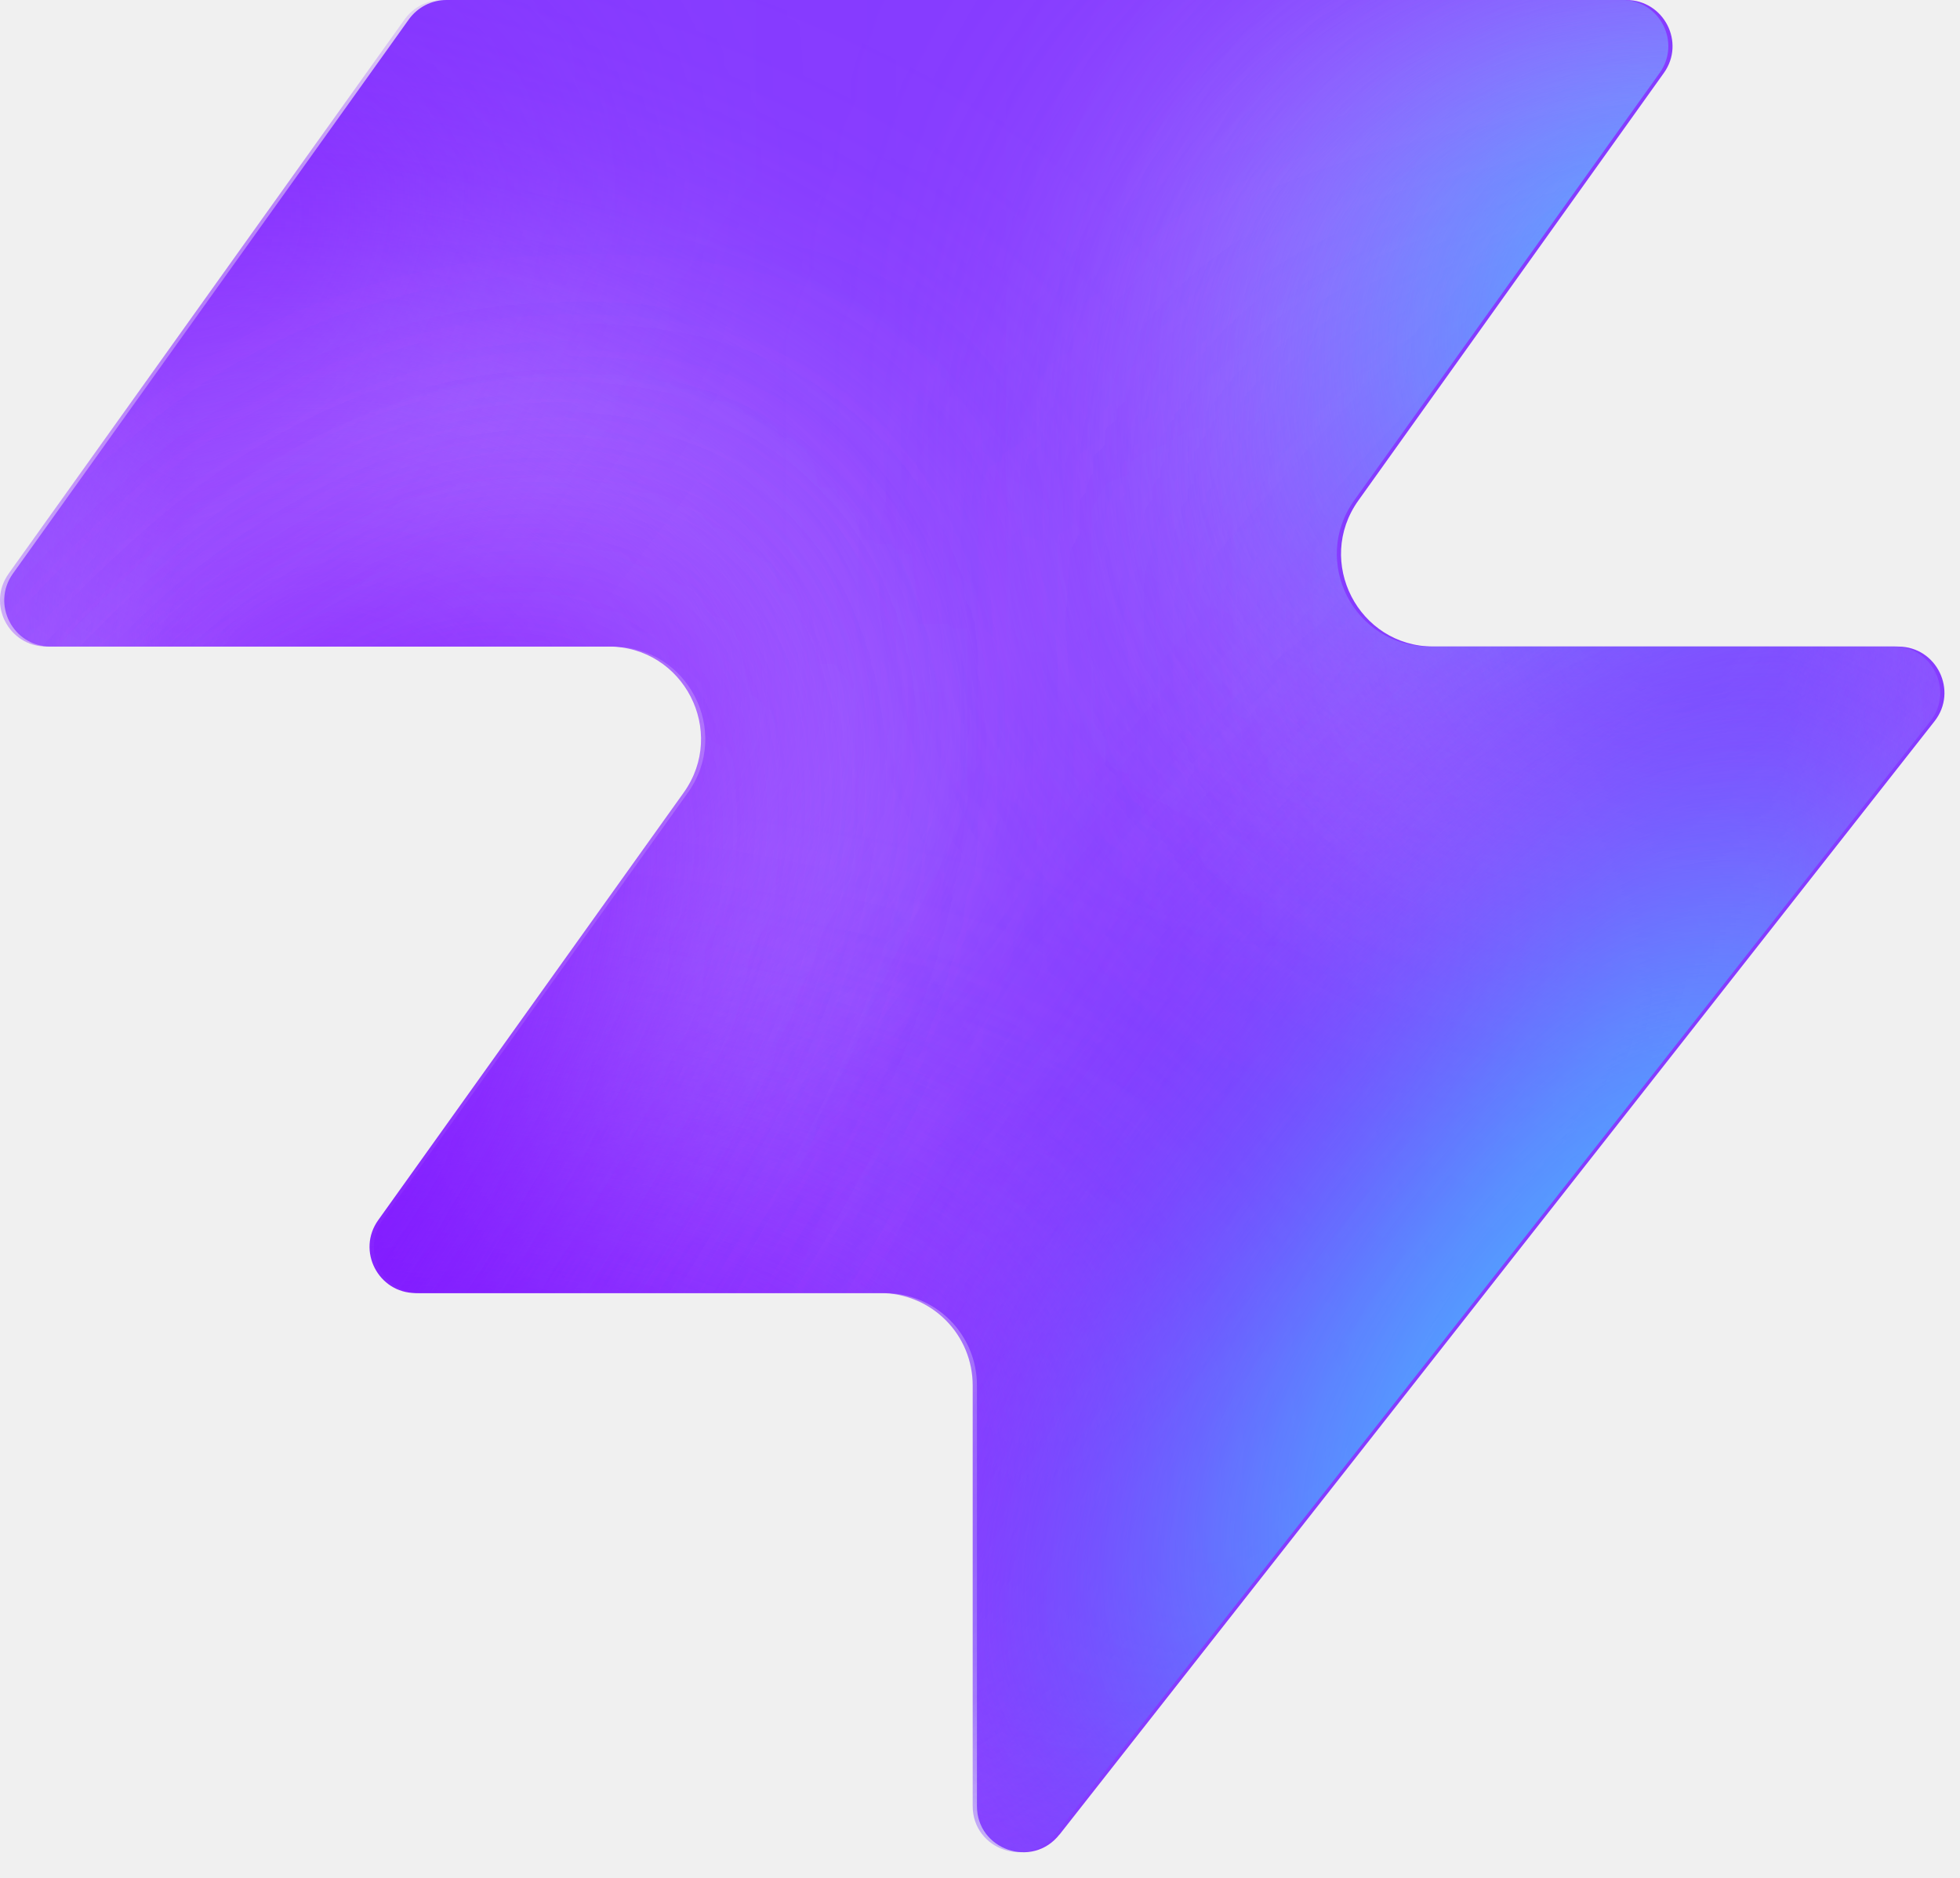
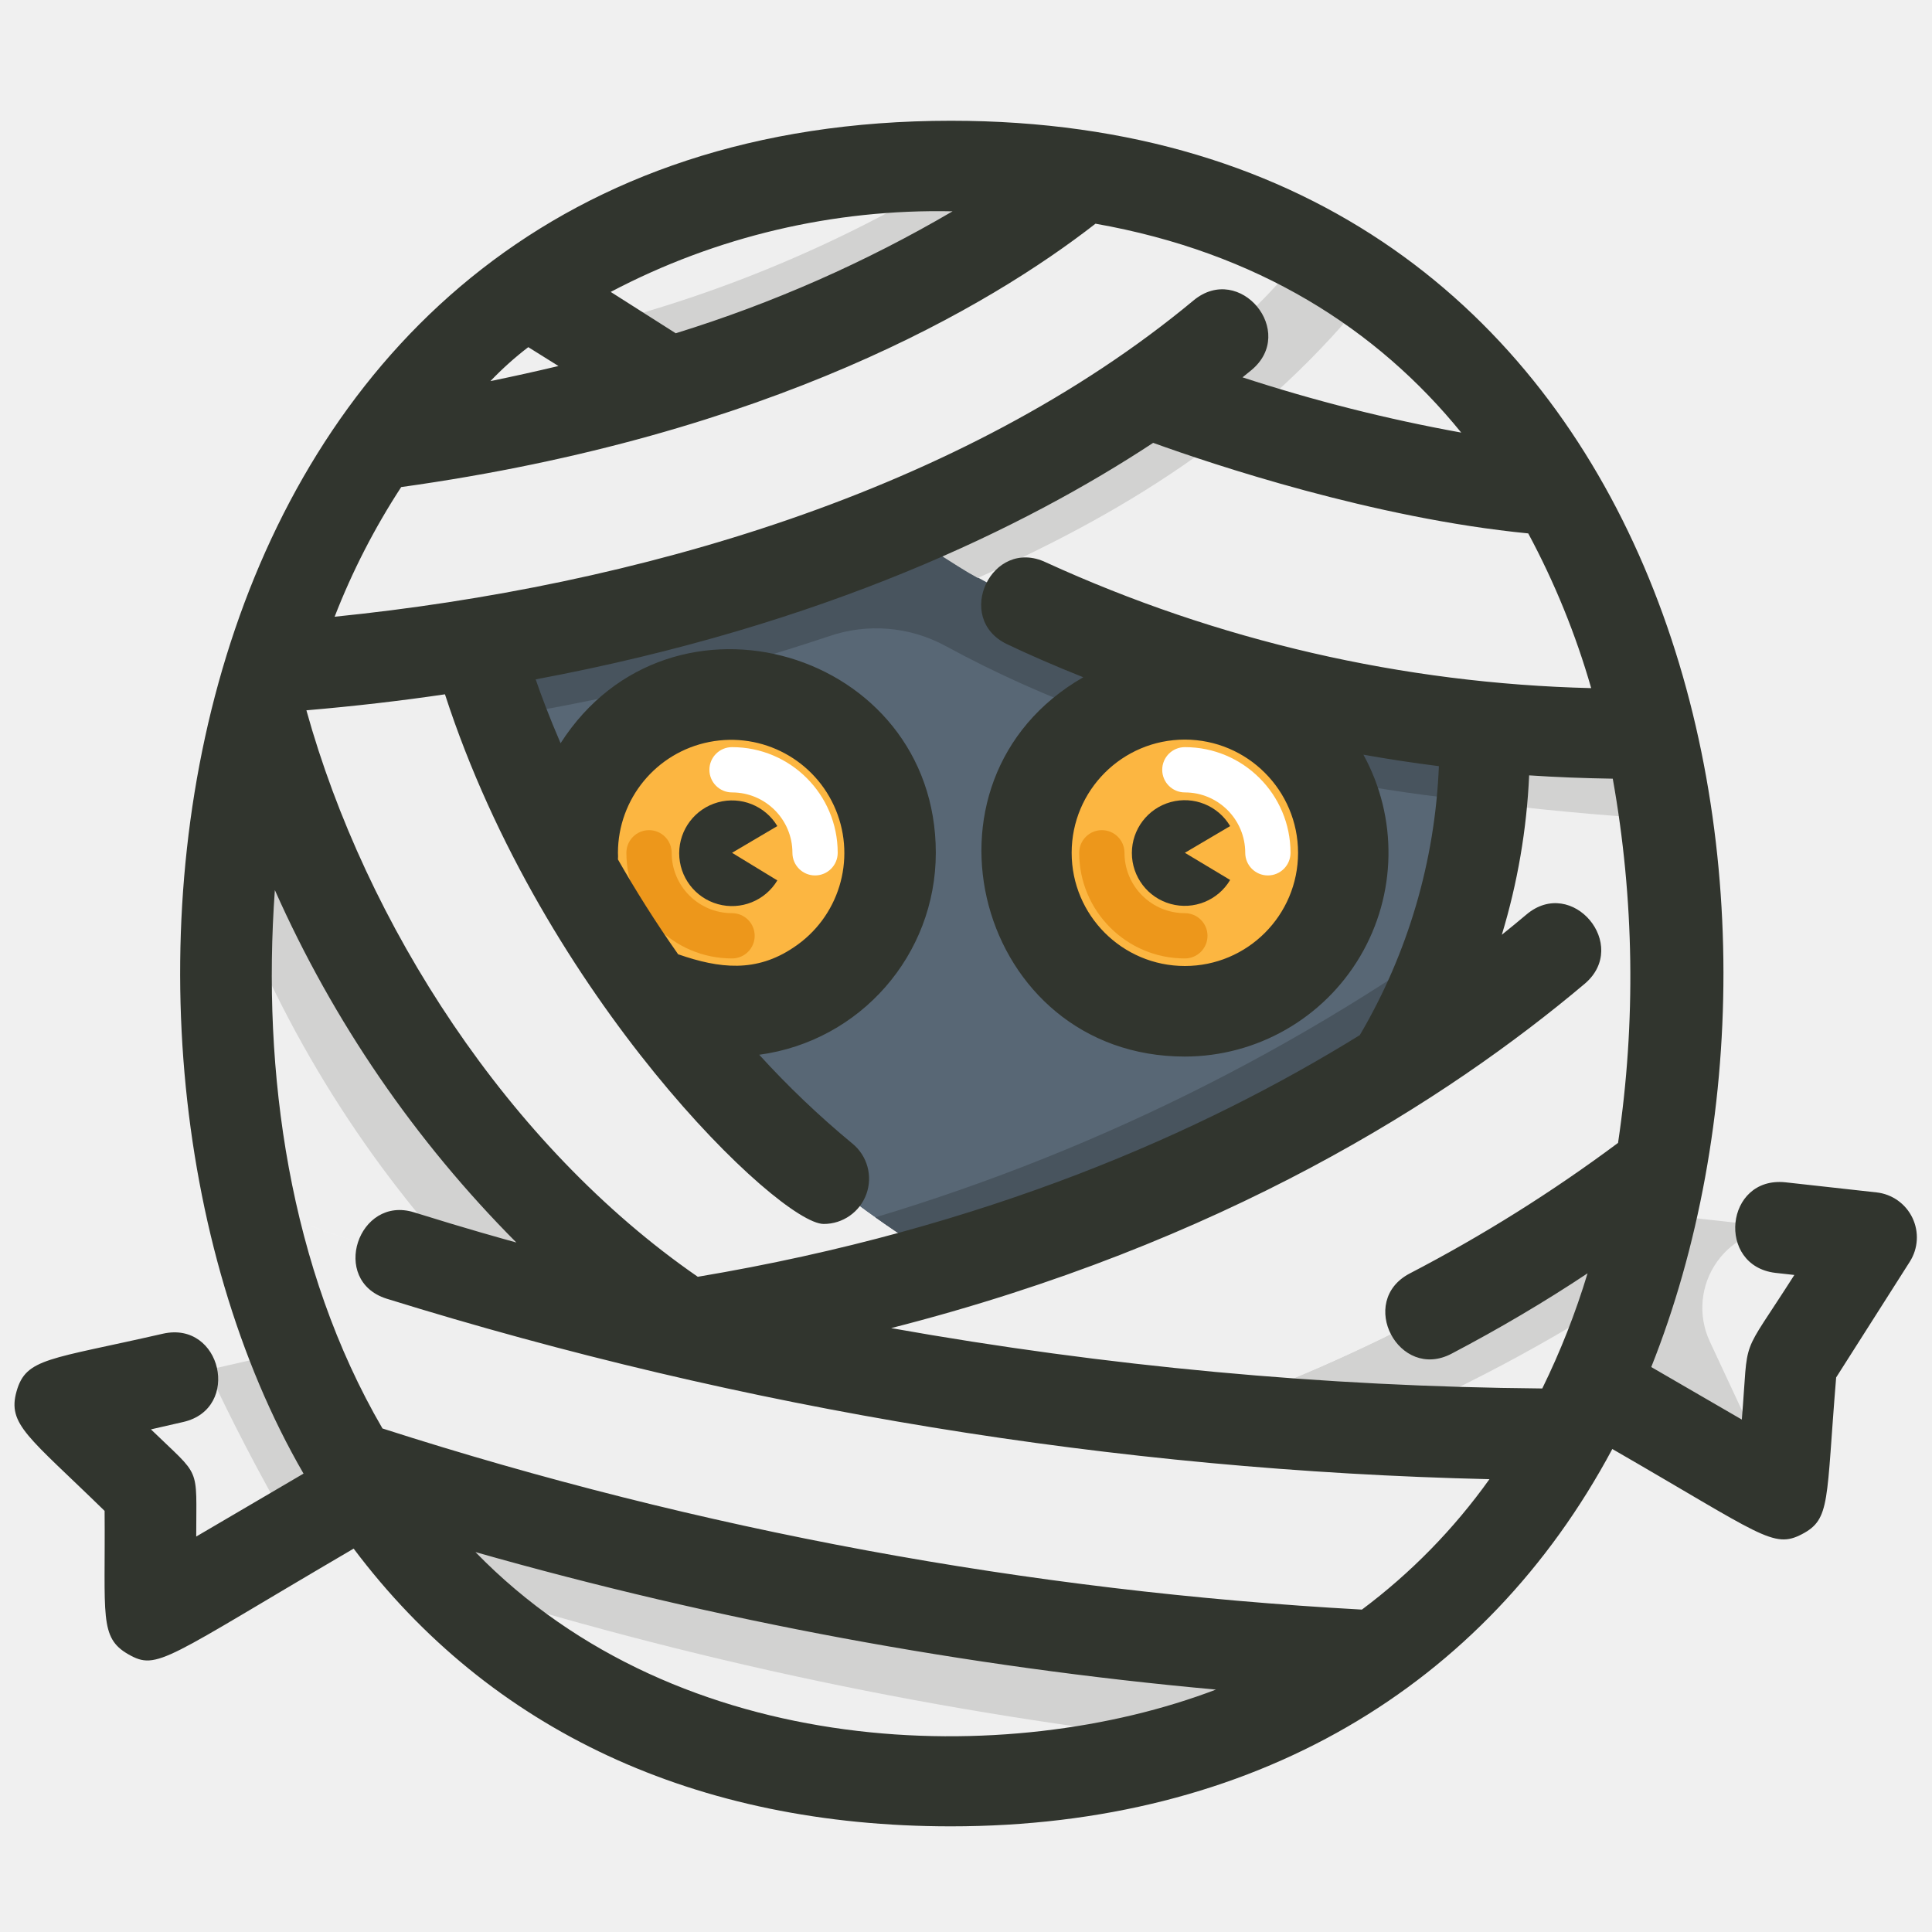
- <svg xmlns="http://www.w3.org/2000/svg" width="48" height="46" fill="none" viewBox="0 0 48 46">
-   <path fill="#863bff" d="M25.946 44.938c-.664.845-2.021.375-2.021-.698V33.937a2.26 2.26 0 0 0-2.262-2.262H10.287c-.92 0-1.456-1.04-.92-1.788l7.48-10.471c1.07-1.497 0-3.578-1.842-3.578H1.237c-.92 0-1.456-1.04-.92-1.788L10.013.474c.214-.297.556-.474.92-.474h28.894c.92 0 1.456 1.04.92 1.788l-7.48 10.471c-1.07 1.498 0 3.579 1.842 3.579h11.377c.943 0 1.473 1.088.89 1.83L25.947 44.94z" style="fill:#863bff;fill:color(display-p3 .525 .23 1);fill-opacity:1" />
-   <mask id="a" width="48" height="46" x="0" y="0" maskUnits="userSpaceOnUse" style="mask-type:alpha">
-     <path fill="#000" d="M25.842 44.938c-.664.844-2.021.375-2.021-.698V33.937a2.26 2.26 0 0 0-2.262-2.262H10.183c-.92 0-1.456-1.04-.92-1.788l7.48-10.471c1.07-1.498 0-3.579-1.842-3.579H1.133c-.92 0-1.456-1.04-.92-1.787L9.91.473c.214-.297.556-.474.92-.474h28.894c.92 0 1.456 1.04.92 1.788l-7.48 10.471c-1.07 1.498 0 3.578 1.842 3.578h11.377c.943 0 1.473 1.088.89 1.832L25.843 44.94z" style="fill:#000;fill-opacity:1" />
-   </mask>
-   <g mask="url(#a)">
-     <g filter="url(#b)">
-       <ellipse cx="5.508" cy="14.704" fill="#ede6ff" rx="5.508" ry="14.704" style="fill:#ede6ff;fill:color(display-p3 .927 .903 1);fill-opacity:1" transform="matrix(.00324 1 1 -.00324 -4.47 31.516)" />
-     </g>
-     <g filter="url(#c)">
-       <ellipse cx="10.399" cy="29.851" fill="#ede6ff" rx="10.399" ry="29.851" style="fill:#ede6ff;fill:color(display-p3 .927 .903 1);fill-opacity:1" transform="matrix(.00324 1 1 -.00324 -39.328 7.883)" />
-     </g>
-     <g filter="url(#d)">
-       <ellipse cx="5.508" cy="30.487" fill="#7e14ff" rx="5.508" ry="30.487" style="fill:#7e14ff;fill:color(display-p3 .492 .077 1);fill-opacity:1" transform="rotate(89.814 -25.913 -14.639)scale(1 -1)" />
-     </g>
-     <g filter="url(#e)">
-       <ellipse cx="5.508" cy="30.599" fill="#7e14ff" rx="5.508" ry="30.599" style="fill:#7e14ff;fill:color(display-p3 .492 .077 1);fill-opacity:1" transform="rotate(89.814 -32.644 -3.334)scale(1 -1)" />
-     </g>
-     <g filter="url(#f)">
-       <ellipse cx="5.508" cy="30.599" fill="#7e14ff" rx="5.508" ry="30.599" style="fill:#7e14ff;fill:color(display-p3 .492 .077 1);fill-opacity:1" transform="matrix(.00324 1 1 -.00324 -34.34 30.47)" />
-     </g>
-     <g filter="url(#g)">
-       <ellipse cx="14.072" cy="22.078" fill="#ede6ff" rx="14.072" ry="22.078" style="fill:#ede6ff;fill:color(display-p3 .927 .903 1);fill-opacity:1" transform="rotate(93.35 24.506 48.493)scale(-1 1)" />
-     </g>
-     <g filter="url(#h)">
-       <ellipse cx="3.47" cy="21.501" fill="#7e14ff" rx="3.47" ry="21.501" style="fill:#7e14ff;fill:color(display-p3 .492 .077 1);fill-opacity:1" transform="rotate(89.009 28.708 47.59)scale(-1 1)" />
-     </g>
-     <g filter="url(#i)">
-       <ellipse cx="3.47" cy="21.501" fill="#7e14ff" rx="3.47" ry="21.501" style="fill:#7e14ff;fill:color(display-p3 .492 .077 1);fill-opacity:1" transform="rotate(89.009 28.708 47.59)scale(-1 1)" />
-     </g>
-     <g filter="url(#j)">
-       <ellipse cx=".387" cy="8.972" fill="#7e14ff" rx="4.407" ry="29.108" style="fill:#7e14ff;fill:color(display-p3 .492 .077 1);fill-opacity:1" transform="rotate(39.51 .387 8.972)" />
-     </g>
-     <g filter="url(#k)">
-       <ellipse cx="47.523" cy="-6.092" fill="#7e14ff" rx="4.407" ry="29.108" style="fill:#7e14ff;fill:color(display-p3 .492 .077 1);fill-opacity:1" transform="rotate(37.892 47.523 -6.092)" />
-     </g>
-     <g filter="url(#l)">
-       <ellipse cx="41.412" cy="6.333" fill="#47bfff" rx="5.971" ry="9.665" style="fill:#47bfff;fill:color(display-p3 .28 .748 1);fill-opacity:1" transform="rotate(37.892 41.412 6.333)" />
-     </g>
-     <g filter="url(#m)">
-       <ellipse cx="-1.879" cy="38.332" fill="#7e14ff" rx="4.407" ry="29.108" style="fill:#7e14ff;fill:color(display-p3 .492 .077 1);fill-opacity:1" transform="rotate(37.892 -1.88 38.332)" />
-     </g>
-     <g filter="url(#n)">
-       <ellipse cx="-1.879" cy="38.332" fill="#7e14ff" rx="4.407" ry="29.108" style="fill:#7e14ff;fill:color(display-p3 .492 .077 1);fill-opacity:1" transform="rotate(37.892 -1.88 38.332)" />
-     </g>
-     <g filter="url(#o)">
-       <ellipse cx="35.651" cy="29.907" fill="#7e14ff" rx="4.407" ry="29.108" style="fill:#7e14ff;fill:color(display-p3 .492 .077 1);fill-opacity:1" transform="rotate(37.892 35.651 29.907)" />
-     </g>
-     <g filter="url(#p)">
-       <ellipse cx="38.418" cy="32.4" fill="#47bfff" rx="5.971" ry="15.297" style="fill:#47bfff;fill:color(display-p3 .28 .748 1);fill-opacity:1" transform="rotate(37.892 38.418 32.4)" />
-     </g>
-   </g>
-   <defs>
-     <filter id="b" width="60.045" height="41.654" x="-19.77" y="16.149" color-interpolation-filters="sRGB" filterUnits="userSpaceOnUse">
-       <feFlood flood-opacity="0" result="BackgroundImageFix" />
-       <feBlend in="SourceGraphic" in2="BackgroundImageFix" result="shape" />
-       <feGaussianBlur result="effect1_foregroundBlur_2002_17158" stdDeviation="7.659" />
-     </filter>
-     <filter id="c" width="90.34" height="51.437" x="-54.613" y="-7.533" color-interpolation-filters="sRGB" filterUnits="userSpaceOnUse">
-       <feFlood flood-opacity="0" result="BackgroundImageFix" />
-       <feBlend in="SourceGraphic" in2="BackgroundImageFix" result="shape" />
-       <feGaussianBlur result="effect1_foregroundBlur_2002_17158" stdDeviation="7.659" />
-     </filter>
-     <filter id="d" width="79.355" height="29.4" x="-49.64" y="2.03" color-interpolation-filters="sRGB" filterUnits="userSpaceOnUse">
-       <feFlood flood-opacity="0" result="BackgroundImageFix" />
-       <feBlend in="SourceGraphic" in2="BackgroundImageFix" result="shape" />
-       <feGaussianBlur result="effect1_foregroundBlur_2002_17158" stdDeviation="4.596" />
-     </filter>
-     <filter id="e" width="79.579" height="29.4" x="-45.045" y="20.029" color-interpolation-filters="sRGB" filterUnits="userSpaceOnUse">
-       <feFlood flood-opacity="0" result="BackgroundImageFix" />
-       <feBlend in="SourceGraphic" in2="BackgroundImageFix" result="shape" />
-       <feGaussianBlur result="effect1_foregroundBlur_2002_17158" stdDeviation="4.596" />
-     </filter>
-     <filter id="f" width="79.579" height="29.4" x="-43.513" y="21.178" color-interpolation-filters="sRGB" filterUnits="userSpaceOnUse">
-       <feFlood flood-opacity="0" result="BackgroundImageFix" />
-       <feBlend in="SourceGraphic" in2="BackgroundImageFix" result="shape" />
-       <feGaussianBlur result="effect1_foregroundBlur_2002_17158" stdDeviation="4.596" />
-     </filter>
-     <filter id="g" width="74.749" height="58.852" x="15.756" y="-17.901" color-interpolation-filters="sRGB" filterUnits="userSpaceOnUse">
-       <feFlood flood-opacity="0" result="BackgroundImageFix" />
-       <feBlend in="SourceGraphic" in2="BackgroundImageFix" result="shape" />
-       <feGaussianBlur result="effect1_foregroundBlur_2002_17158" stdDeviation="7.659" />
-     </filter>
-     <filter id="h" width="61.377" height="25.362" x="23.548" y="2.284" color-interpolation-filters="sRGB" filterUnits="userSpaceOnUse">
-       <feFlood flood-opacity="0" result="BackgroundImageFix" />
-       <feBlend in="SourceGraphic" in2="BackgroundImageFix" result="shape" />
-       <feGaussianBlur result="effect1_foregroundBlur_2002_17158" stdDeviation="4.596" />
-     </filter>
-     <filter id="i" width="61.377" height="25.362" x="23.548" y="2.284" color-interpolation-filters="sRGB" filterUnits="userSpaceOnUse">
-       <feFlood flood-opacity="0" result="BackgroundImageFix" />
-       <feBlend in="SourceGraphic" in2="BackgroundImageFix" result="shape" />
-       <feGaussianBlur result="effect1_foregroundBlur_2002_17158" stdDeviation="4.596" />
-     </filter>
-     <filter id="j" width="56.045" height="63.649" x="-27.636" y="-22.853" color-interpolation-filters="sRGB" filterUnits="userSpaceOnUse">
-       <feFlood flood-opacity="0" result="BackgroundImageFix" />
-       <feBlend in="SourceGraphic" in2="BackgroundImageFix" result="shape" />
-       <feGaussianBlur result="effect1_foregroundBlur_2002_17158" stdDeviation="4.596" />
-     </filter>
-     <filter id="k" width="54.814" height="64.646" x="20.116" y="-38.415" color-interpolation-filters="sRGB" filterUnits="userSpaceOnUse">
-       <feFlood flood-opacity="0" result="BackgroundImageFix" />
-       <feBlend in="SourceGraphic" in2="BackgroundImageFix" result="shape" />
-       <feGaussianBlur result="effect1_foregroundBlur_2002_17158" stdDeviation="4.596" />
-     </filter>
-     <filter id="l" width="33.541" height="35.313" x="24.641" y="-11.323" color-interpolation-filters="sRGB" filterUnits="userSpaceOnUse">
-       <feFlood flood-opacity="0" result="BackgroundImageFix" />
-       <feBlend in="SourceGraphic" in2="BackgroundImageFix" result="shape" />
-       <feGaussianBlur result="effect1_foregroundBlur_2002_17158" stdDeviation="4.596" />
-     </filter>
-     <filter id="m" width="54.814" height="64.646" x="-29.286" y="6.009" color-interpolation-filters="sRGB" filterUnits="userSpaceOnUse">
-       <feFlood flood-opacity="0" result="BackgroundImageFix" />
-       <feBlend in="SourceGraphic" in2="BackgroundImageFix" result="shape" />
-       <feGaussianBlur result="effect1_foregroundBlur_2002_17158" stdDeviation="4.596" />
-     </filter>
-     <filter id="n" width="54.814" height="64.646" x="-29.286" y="6.009" color-interpolation-filters="sRGB" filterUnits="userSpaceOnUse">
-       <feFlood flood-opacity="0" result="BackgroundImageFix" />
-       <feBlend in="SourceGraphic" in2="BackgroundImageFix" result="shape" />
-       <feGaussianBlur result="effect1_foregroundBlur_2002_17158" stdDeviation="4.596" />
-     </filter>
-     <filter id="o" width="54.814" height="64.646" x="8.244" y="-2.416" color-interpolation-filters="sRGB" filterUnits="userSpaceOnUse">
-       <feFlood flood-opacity="0" result="BackgroundImageFix" />
-       <feBlend in="SourceGraphic" in2="BackgroundImageFix" result="shape" />
-       <feGaussianBlur result="effect1_foregroundBlur_2002_17158" stdDeviation="4.596" />
-     </filter>
-     <filter id="p" width="39.409" height="43.623" x="18.713" y="10.588" color-interpolation-filters="sRGB" filterUnits="userSpaceOnUse">
-       <feFlood flood-opacity="0" result="BackgroundImageFix" />
-       <feBlend in="SourceGraphic" in2="BackgroundImageFix" result="shape" />
-       <feGaussianBlur result="effect1_foregroundBlur_2002_17158" stdDeviation="4.596" />
-     </filter>
-   </defs>
+ <svg xmlns="http://www.w3.org/2000/svg" width="800px" height="800px" viewBox="0 0 128 128">
+   <path d="M89,56.5A10.5,10.5,0,1,0,78.5,67,10.5,10.5,0,0,0,89,56.5Zm-30,0a10.5,10.5,0,0,0-21,0l-.64.15A68.53,68.53,0,0,1,32,44l-.37-1.32a125,125,0,0,0,28-7.61l4,2.56s17.63,11.18,45.64,11h0a71,71,0,0,1,1.18,7C107.69,58.91,92.88,75,62.93,83.82A62.72,62.72,0,0,1,43.52,66.4l.46-.35A10.57,10.57,0,0,0,59,56.5Z" style="fill: #586775" />
+   <path d="M45.52,87.74c-.5.09-1,.16-1.52.24a200.27,200.27,0,0,1-27.46-8.26A72.94,72.94,0,0,1,15,64.5,72,72,0,0,1,17.07,47l.1,0L18,50S24.65,74,45.52,87.74Z" style="fill: #efefef" />
+   <path d="M22.19,99.89,10,107l-.07-8.15L4,93l15.47-3.54a50,50,0,0,0,3.85,7.71c.28.46.57.91.87,1.36Z" style="fill: #efefef" />
+   <path d="M22.19,99.89l2-1.36c-.3-.45-.59-.9-.87-1.36a50,50,0,0,1-3.85-7.71l-5.69,1.3c1.47,3.15,3.36,6.86,5.63,10.75Z" style="fill: #d2d2d1" />
+   <path d="M124,82l-5.28,8.29L118,99l-10.91-6.29-1.76-.47a57.82,57.82,0,0,0,4-11.86Z" style="fill: #d2d2d1" />
+   <path d="M124,82l-5.28,8.29L118,99l-4.72-10.12a5.27,5.27,0,0,1,5.36-7.47Z" style="fill: #efefef" />
+   <path d="M103.92,95c-8.49,0-16.61-.44-24.24-1.17l0-.23A110.6,110.6,0,0,0,109,78.09l.75.15c-.14.72-.28,1.44-.44,2.14a57.82,57.82,0,0,1-4,11.86C104.89,93.19,104.42,94.12,103.92,95Z" style="fill: #efefef" />
+   <path d="M109.32,80.38c.16-.7.3-1.42.44-2.14l-.75-.15A110.6,110.6,0,0,1,79.7,93.62l0,.23c3.54.34,7.2.61,10.93.81a111.18,111.18,0,0,0,17.32-9.18C108.46,83.82,108.93,82.12,109.32,80.38Z" style="fill: #d2d2d1" />
+   <path d="M59.63,35.07a125,125,0,0,1-28,7.61c-4.3.68-8.9,1.22-13.81,1.58a51.59,51.59,0,0,1,7-14.78h0a120.26,120.26,0,0,0,19.48-4.1h0C58.78,21,67.6,15.06,71.79,11.65A45.51,45.51,0,0,1,86.61,16.5l-1.4,1.78a44.12,44.12,0,0,1-8.92,7.83A85.11,85.11,0,0,1,59.63,35.07Z" style="fill: #efefef" />
+   <path d="M59.63,35.07a125,125,0,0,1-28,7.61c-4.3.68-8.9,1.22-13.81,1.58a51.59,51.59,0,0,1,7-14.78h0a120.26,120.26,0,0,0,19.48-4.1h0C58.78,21,67.6,15.06,71.79,11.65A45.51,45.51,0,0,1,86.61,16.5l-1.4,1.78a44.12,44.12,0,0,1-8.92,7.83A85.11,85.11,0,0,1,59.63,35.07Z" style="fill: #efefef" />
+   <path d="M59.63,35.07a125,125,0,0,1-28,7.61c-4.3.68-8.9,1.22-13.81,1.58a51.59,51.59,0,0,1,7-14.78h0a120.26,120.26,0,0,0,19.48-4.1h0C58.78,21,67.6,15.06,71.79,11.65A45.51,45.51,0,0,1,86.61,16.5l-1.4,1.78a44.12,44.12,0,0,1-8.92,7.83A85.11,85.11,0,0,1,59.63,35.07Z" style="fill: #efefef" />
+   <path d="M59.63,35.07a125,125,0,0,1-28,7.61c-4.3.68-8.9,1.22-13.81,1.58a51.59,51.59,0,0,1,7-14.78h0a120.26,120.26,0,0,0,19.48-4.1h0C58.78,21,67.6,15.06,71.79,11.65A45.51,45.51,0,0,1,86.61,16.5l-1.4,1.78a44.12,44.12,0,0,1-8.92,7.83A85.11,85.11,0,0,1,59.63,35.07Z" style="fill: #efefef" />
+   <path d="M45.52,87.74C24.65,74,18,50,18,50l-.83-3-.1,0c.23-.92.48-1.83.75-2.72,4.91-.36,9.51-.9,13.81-1.58L32,44a68.53,68.53,0,0,0,5.36,12.65,76.88,76.88,0,0,0,6.16,9.75A62.72,62.72,0,0,0,62.93,83.82,138,138,0,0,1,45.52,87.74Z" style="fill: #efefef" />
+   <path d="M45.52,87.74l-.13.57s-9.94-2.45-13.9-3.59A77.23,77.23,0,0,1,15.21,58.8a68.33,68.33,0,0,1,1.32-9.44l1.26-.12L18,50S24.65,74,45.52,87.74Z" style="fill: #d2d2d1" />
+   <path d="M62.93,83.82C92.88,75,107.69,58.91,110.5,55.61a78.4,78.4,0,0,1,.5,8.89,73.92,73.92,0,0,1-1.24,13.74l-.75-.15A110.6,110.6,0,0,1,79.7,93.62l0,.23A268.38,268.38,0,0,1,44,88c.51-.08,1-.15,1.52-.24A138,138,0,0,0,62.93,83.82Z" style="fill: #efefef" />
+   <path d="M23.32,97.17A262.11,262.11,0,0,0,91,109.69l0,.06C83.71,115,74.37,118,63,118c-18,0-30.94-7.58-38.81-19.47C23.89,98.08,23.6,97.63,23.32,97.17Z" style="fill: #efefef" />
+   <path d="M91,109.69l0,.06a41.71,41.71,0,0,1-11.29,5.69,261,261,0,0,1-50.54-10.65s-3.47-3.93-4.53-5.54c-.3-.63-.58-1.27-.85-1.91A262.54,262.54,0,0,0,91,109.69Z" style="fill: #d2d2d1" />
+   <path d="M16.54,79.72C26.73,83.9,61.71,95,103.92,95A43.24,43.24,0,0,1,91,109.75l0-.06A262.11,262.11,0,0,1,23.32,97.17,55.27,55.27,0,0,1,16.54,79.72Z" style="fill: #efefef" />
+   <path d="M48.5,46a10.53,10.53,0,1,1-4.52,20l-.46.35a76.88,76.88,0,0,1-6.16-9.75L38,56.5A10.5,10.5,0,0,1,48.5,46Z" style="fill: #fcb641" />
+   <path d="M78.5,46A10.5,10.5,0,1,1,68,56.5,10.5,10.5,0,0,1,78.5,46Z" style="fill: #fcb641" />
+   <path d="M84,58a1.5,1.5,0,0,1-1.5-1.5,4,4,0,0,0-4-4,1.5,1.5,0,0,1,0-3,7,7,0,0,1,7,7A1.5,1.5,0,0,1,84,58Z" style="fill: #fff" />
+   <path d="M78.5,63.5a7,7,0,0,1-7-7,1.5,1.5,0,0,1,3,0,4,4,0,0,0,4,4,1.5,1.5,0,0,1,0,3Z" style="fill: #ed971b" />
+   <path d="M54,58a1.5,1.5,0,0,1-1.5-1.5,4,4,0,0,0-4-4,1.5,1.5,0,0,1,0-3,7,7,0,0,1,7,7A1.5,1.5,0,0,1,54,58Z" style="fill: #fff" />
+   <path d="M48.5,63.5a7,7,0,0,1-7-7,1.5,1.5,0,0,1,3,0,4,4,0,0,0,4,4,1.5,1.5,0,0,1,0,3Z" style="fill: #ed971b" />
+   <path d="M86.61,16.5A42.22,42.22,0,0,1,103,32.43c-11.57-.73-24.62-5.52-26.75-6.32a44.12,44.12,0,0,0,8.92-7.83Z" style="fill: #efefef" />
+   <path d="M109.31,48.61c-28,.2-45.64-11-45.64-11l-4-2.56a85.11,85.11,0,0,0,16.66-9c2.13.8,15.18,5.59,26.75,6.32A54.73,54.73,0,0,1,109.31,48.61Z" style="fill: #efefef" />
+   <path d="M109.32,48.61h0c-17.4.12-34.41-3.87-49.68-13.54a126,126,0,0,1-28,7.61,46.4,46.4,0,0,0,1.55,4.81,136.05,136.05,0,0,0,21.71-5.33,9.61,9.61,0,0,1,7.75.64,74,74,0,0,0,10.49,4.69,10.48,10.48,0,0,1,14.64,4.09,104.58,104.58,0,0,0,10.56,1.54,3.43,3.43,0,0,1,1.8,6.12A133.11,133.11,0,0,1,58,80.65a56.14,56.14,0,0,0,4.94,3.17c30-8.85,44.76-24.91,47.57-28.21C110.3,53.88,109.71,50.4,109.32,48.61Z" style="fill: #48545e" />
+   <path d="M98.25,48.09a39.42,39.42,0,0,1-6,22.62S106,62.87,110.5,55.61l-1.18-7A94.45,94.45,0,0,1,98.25,48.09Z" style="fill: #efefef" />
+   <path d="M109.32,48.61a94.44,94.44,0,0,1-11.07-.52,28.43,28.43,0,0,1-.09,5.08c3.22.39,7.68.86,12.11,1.1Z" style="fill: #d2d2d1" />
+   <path d="M109.31,48.61c-28,.2-45.64-11-45.64-11l-4-2.56a85.11,85.11,0,0,0,16.66-9c2.13.8,15.18,5.59,26.75,6.32A54.73,54.73,0,0,1,109.31,48.61Z" style="fill: #efefef" />
+   <path d="M86.61,16.5c-6.74,8.57-17.35,14.62-27,18.57,4.39,2.78,4.16,2.66,5.17,3.22C75.38,33.57,83.89,28,90.92,19.18A41.27,41.27,0,0,0,86.61,16.5Z" style="fill: #d2d2d1" />
+   <path d="M34.84,19.33l9.51,6.05a120.26,120.26,0,0,1-19.48,4.1A42,42,0,0,1,34.84,19.33Z" style="fill: #efefef" />
+   <path d="M63,11a57.48,57.48,0,0,1,8.79.65c-4.19,3.41-13,9.38-27.43,13.73h0l-9.51-6.05C42.18,14.06,51.57,11,63,11Z" style="fill: #efefef" />
+   <path d="M44.36,25.38C58.78,21,67.6,15.06,71.79,11.65A56.8,56.8,0,0,0,64.14,11,86.51,86.51,0,0,1,38.68,21.77l5.67,3.61Z" style="fill: #d2d2d1" />
+   <path d="M48.5,56.5l3,1.83a3.5,3.5,0,1,1,0-3.6Z" style="fill: #31352e" />
+   <path d="M78.5,56.5l3,1.8a3.5,3.5,0,1,1,0-3.57Z" style="fill: #31352e" />
+   <path d="M124.33,79l-6.05-.67c-4-.41-4.58,5.53-.66,6l1.26.14c-3.68,5.78-3,3.77-3.48,9.58l-6-3.48C121.9,59.19,111.07,8,63,8,10.95,8,2.88,67.92,20.11,97.63L13,101.8c0-4.79.35-3.85-3-7.1l2.14-.49c3.86-.88,2.54-6.72-1.34-5.85-7.56,1.73-9.07,1.6-9.7,3.81s.78,3,5.83,7.93c.06,6.95-.37,8.39,1.57,9.5s2.39.34,14.93-7C32.48,114.65,46.1,121,63,121c20,0,35.39-9.23,43.82-25,9.92,5.72,10.66,6.64,12.57,5.64s1.58-2.16,2.26-10.38l4.88-7.67A3,3,0,0,0,124.33,79ZM35,23l2,1.25q-2.18.52-4.51,1Q33.69,24,35,23Zm9.94,40.24c-1.52-2.16-2.85-4.28-4-6.3a3,3,0,0,0,0-.43,7.5,7.5,0,1,1,11.64,6.26C50.09,64.45,47.66,64.17,44.95,63.23ZM29.48,46C36,66.1,51.64,81.09,54.57,81.09a3,3,0,0,0,1.91-5.32,60,60,0,0,1-6.18-5.89A13.5,13.5,0,0,0,62,56.5c0-13.39-17.57-18.63-24.86-7.26-.75-1.74-1.29-3.18-1.65-4.23,19.14-3.58,32.43-10.09,40.91-15.67,3.87,1.4,14.61,5,24.85,6a51.92,51.92,0,0,1,4.17,10.25,92.2,92.2,0,0,1-36.12-8.33c-3.59-1.71-6.15,3.71-2.58,5.42,1.39.66,3.09,1.41,5.05,2.19C59.84,51.72,64.75,70,78.5,70A13.51,13.51,0,0,0,90.33,50q2.4.43,5,.76a38.14,38.14,0,0,1-5.24,17.82C79.71,75,65.35,81.38,46.23,84.59c-12.57-8.68-22-23.39-25.93-37.53Q25.08,46.65,29.48,46ZM86,56.5A7.5,7.5,0,1,1,78.5,49,7.51,7.51,0,0,1,86,56.5Zm19,8.67c3-2.56-.84-7.14-3.87-4.58-.52.44-1.07.89-1.63,1.34a43,43,0,0,0,1.81-10.56c1.79.12,3.65.19,5.54.22a74.59,74.59,0,0,1,.35,24.13A101.2,101.2,0,0,1,93.4,84.37c-3.52,1.84-.72,7.16,2.78,5.31,3.14-1.65,6.16-3.43,9-5.32a50.49,50.49,0,0,1-3,7.63,258.48,258.48,0,0,1-43.14-4C81,82.39,95.89,72.85,105,65.17ZM96.81,28.66A109.42,109.42,0,0,1,82.32,25l.59-.48c3.05-2.53-.77-7.15-3.83-4.62C63.77,32.62,42,38.85,22.17,40.86a46.6,46.6,0,0,1,4.41-8.59c24.45-3.41,39-12,46-17.45C83.32,16.72,91.23,21.79,96.81,28.66ZM63.11,14a87.29,87.29,0,0,1-18.34,8.08l-4.31-2.74A46.47,46.47,0,0,1,63.11,14ZM31.5,102.83a268.29,268.29,0,0,0,49.06,9.11C66.85,117.17,45.06,116.77,31.5,102.83Zm58.73,3.81a258.75,258.75,0,0,1-64.89-12c-6.17-10.59-8-23.59-7.13-35.67a78,78,0,0,0,16,23.35c-1-.28-3.09-.85-6.78-2s-5.6,4.52-1.82,5.72A267.29,267.29,0,0,0,98.68,98,39.22,39.22,0,0,1,90.23,106.64Z" style="fill: #31352e" />
</svg>
